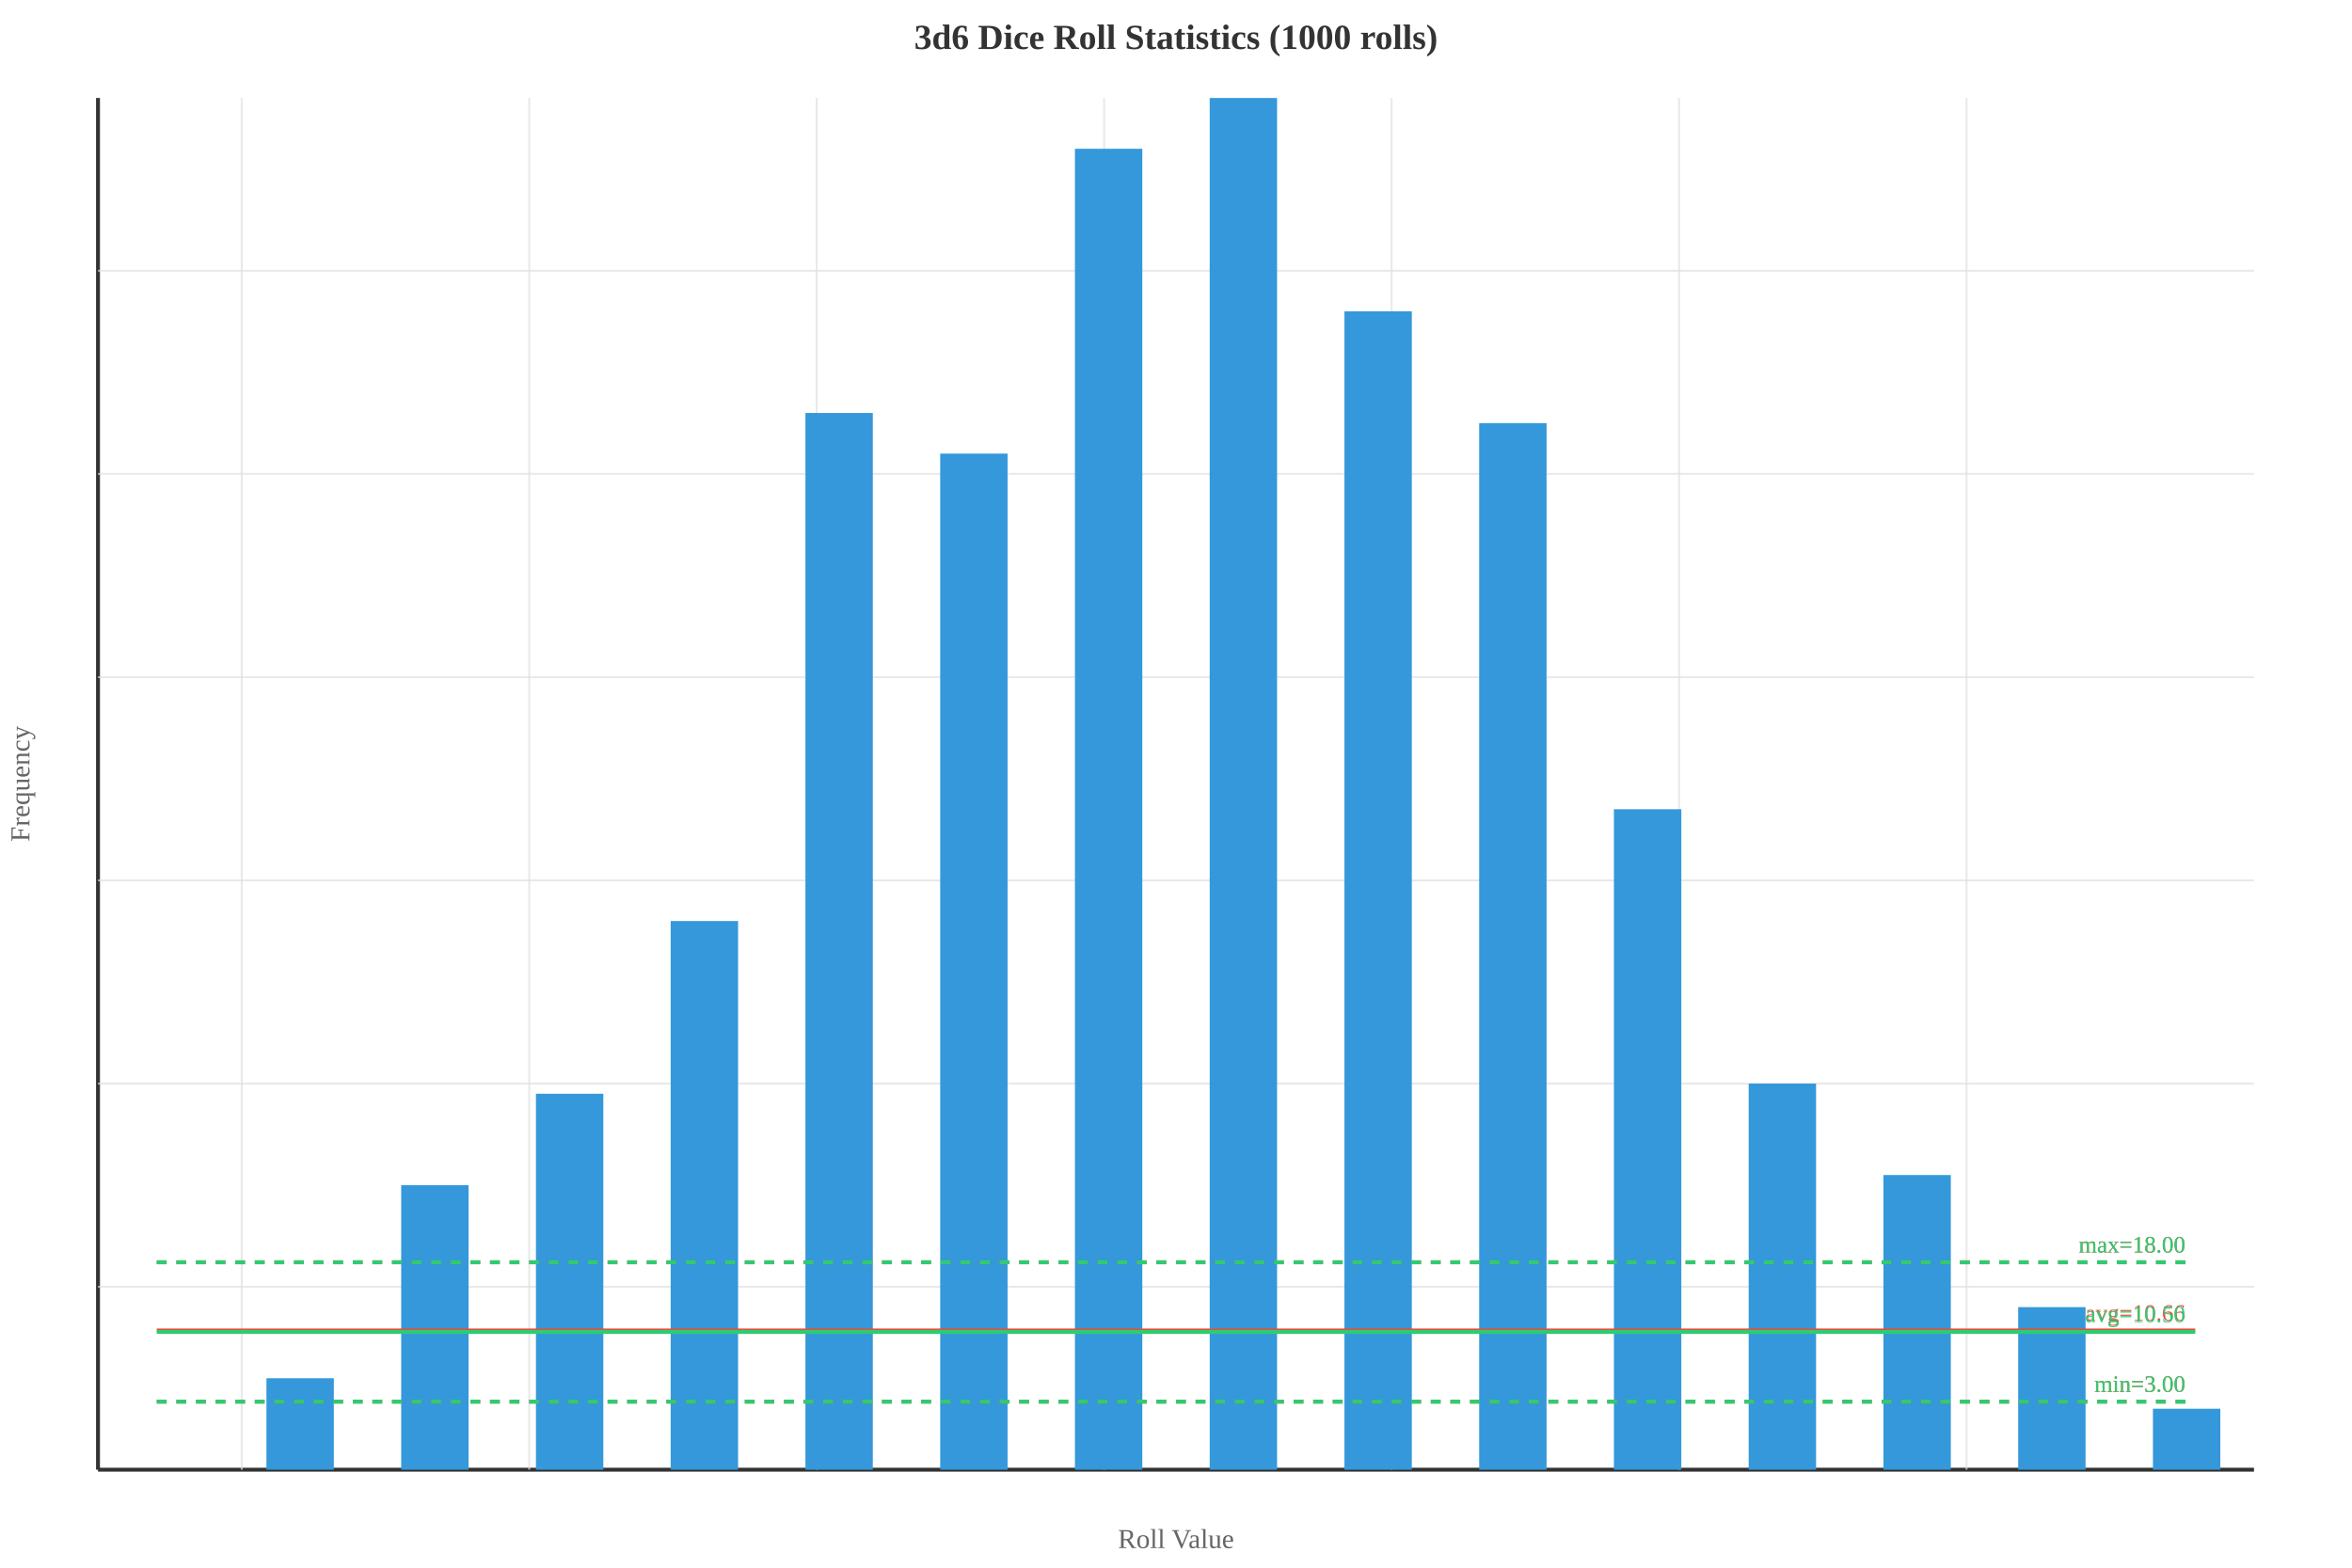
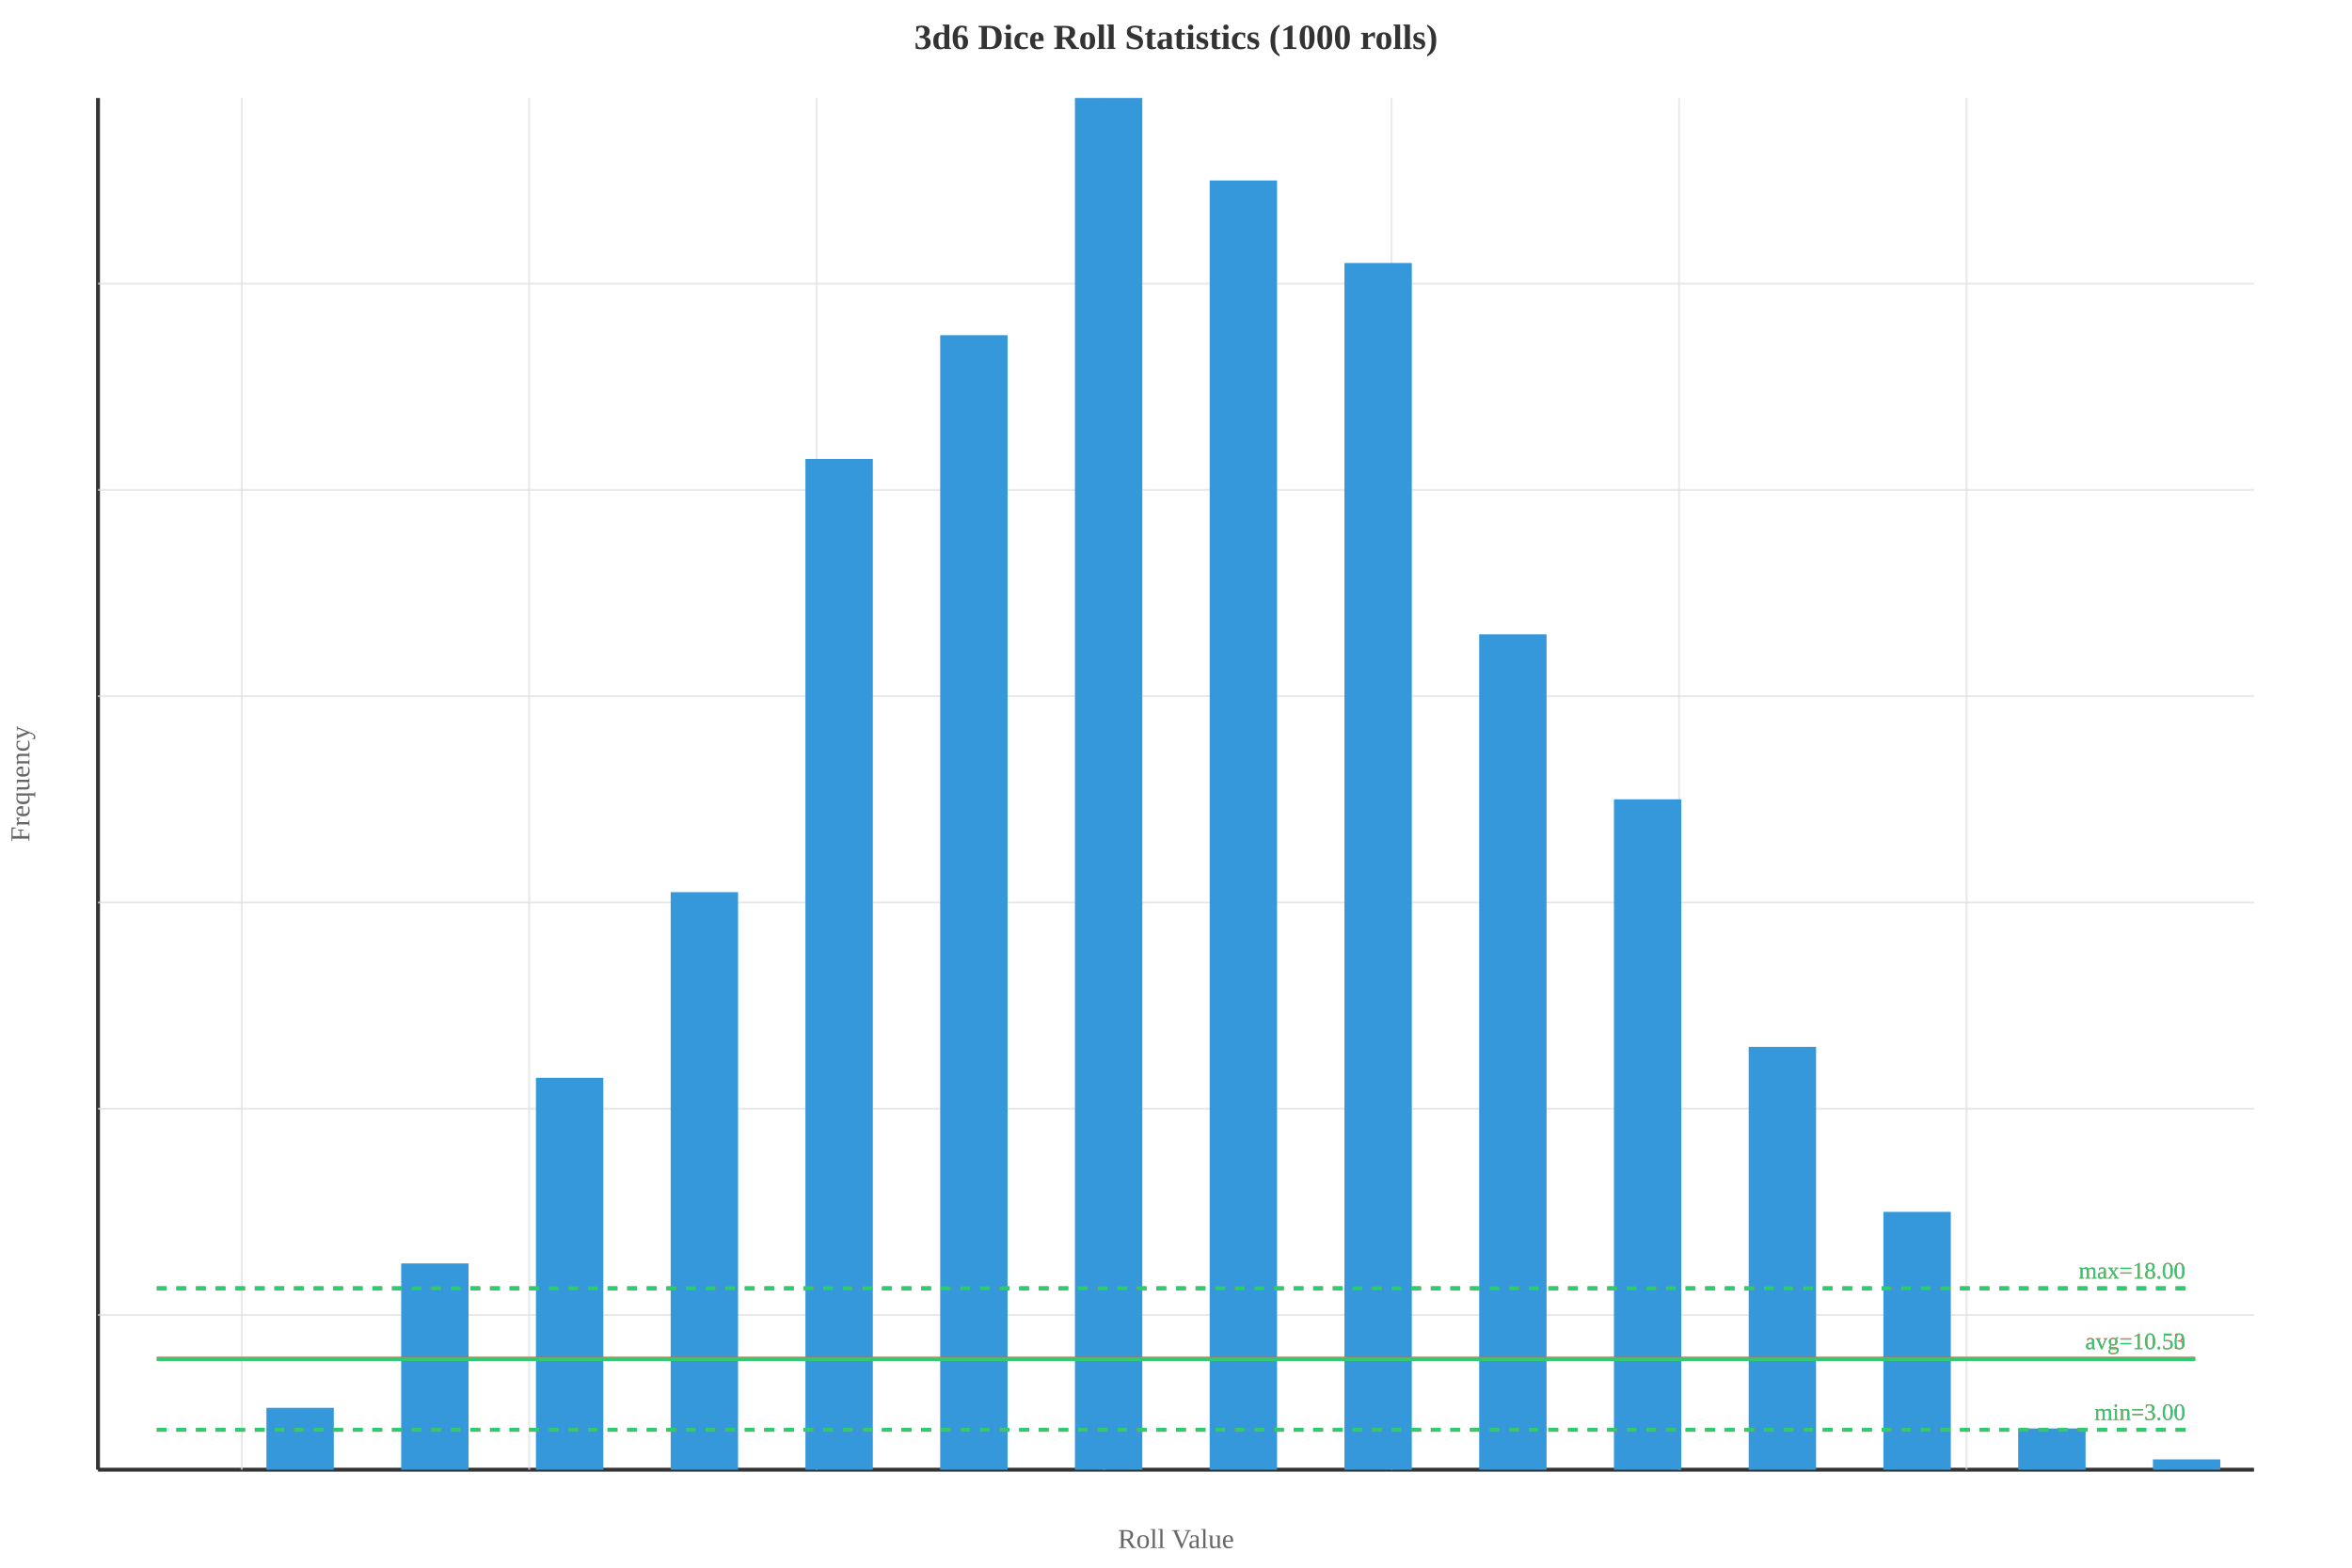
<svg xmlns="http://www.w3.org/2000/svg" width="1200" height="800" viewBox="0 0 1200 800">
  <rect width="100%" height="100%" fill="rgb(255,255,255)" />
  <line x1="50" y1="50" x2="50" y2="750" stroke="rgb(51,51,51)" stroke-width="2" />
  <line x1="50" y1="750" x2="1150" y2="750" stroke="rgb(51,51,51)" stroke-width="2" />
-   <line x1="50" y1="656.67" x2="1150" y2="656.67" stroke="rgb(224,224,224)" stroke-width="1.0" opacity="0.7" />
-   <line x1="50" y1="552.96" x2="1150" y2="552.96" stroke="rgb(224,224,224)" stroke-width="1.0" opacity="0.7" />
-   <line x1="50" y1="449.26" x2="1150" y2="449.26" stroke="rgb(224,224,224)" stroke-width="1.0" opacity="0.7" />
-   <line x1="50" y1="345.56" x2="1150" y2="345.56" stroke="rgb(224,224,224)" stroke-width="1.0" opacity="0.7" />
-   <line x1="50" y1="241.85" x2="1150" y2="241.85" stroke="rgb(224,224,224)" stroke-width="1.0" opacity="0.7" />
-   <line x1="50" y1="138.15" x2="1150" y2="138.15" stroke="rgb(224,224,224)" stroke-width="1.0" opacity="0.7" />
+   <line x1="50" y1="671.05" x2="1150" y2="671.05" stroke="rgb(224,224,224)" stroke-width="1.0" opacity="0.7" />
+   <line x1="50" y1="565.79" x2="1150" y2="565.79" stroke="rgb(224,224,224)" stroke-width="1.0" opacity="0.7" />
+   <line x1="50" y1="460.53" x2="1150" y2="460.53" stroke="rgb(224,224,224)" stroke-width="1.0" opacity="0.7" />
+   <line x1="50" y1="355.26" x2="1150" y2="355.26" stroke="rgb(224,224,224)" stroke-width="1.0" opacity="0.7" />
+   <line x1="50" y1="250.00" x2="1150" y2="250.00" stroke="rgb(224,224,224)" stroke-width="1.0" opacity="0.7" />
+   <line x1="50" y1="144.74" x2="1150" y2="144.74" stroke="rgb(224,224,224)" stroke-width="1.0" opacity="0.7" />
  <line x1="123.33" y1="50" x2="123.33" y2="750" stroke="rgb(224,224,224)" stroke-width="1.0" opacity="0.7" />
  <line x1="270.00" y1="50" x2="270.00" y2="750" stroke="rgb(224,224,224)" stroke-width="1.0" opacity="0.7" />
  <line x1="416.67" y1="50" x2="416.67" y2="750" stroke="rgb(224,224,224)" stroke-width="1.0" opacity="0.7" />
  <line x1="563.33" y1="50" x2="563.33" y2="750" stroke="rgb(224,224,224)" stroke-width="1.0" opacity="0.7" />
  <line x1="710.00" y1="50" x2="710.00" y2="750" stroke="rgb(224,224,224)" stroke-width="1.0" opacity="0.7" />
  <line x1="856.67" y1="50" x2="856.67" y2="750" stroke="rgb(224,224,224)" stroke-width="1.0" opacity="0.7" />
  <line x1="1003.33" y1="50" x2="1003.33" y2="750" stroke="rgb(224,224,224)" stroke-width="1.0" opacity="0.7" />
  <rect x="67.188" y="750" width="34.375" height="0" fill="rgb(52,152,219)" />
-   <rect x="135.938" y="703.333" width="34.375" height="46.667" fill="rgb(52,152,219)" />
-   <rect x="204.688" y="604.815" width="34.375" height="145.185" fill="rgb(52,152,219)" />
-   <rect x="273.438" y="558.148" width="34.375" height="191.852" fill="rgb(52,152,219)" />
-   <rect x="342.188" y="470" width="34.375" height="280" fill="rgb(52,152,219)" />
-   <rect x="410.938" y="210.741" width="34.375" height="539.259" fill="rgb(52,152,219)" />
-   <rect x="479.688" y="231.481" width="34.375" height="518.519" fill="rgb(52,152,219)" />
-   <rect x="548.438" y="75.926" width="34.375" height="674.074" fill="rgb(52,152,219)" />
-   <rect x="617.188" y="50" width="34.375" height="700" fill="rgb(52,152,219)" />
-   <rect x="685.938" y="158.889" width="34.375" height="591.111" fill="rgb(52,152,219)" />
-   <rect x="754.688" y="215.926" width="34.375" height="534.074" fill="rgb(52,152,219)" />
-   <rect x="823.438" y="412.963" width="34.375" height="337.037" fill="rgb(52,152,219)" />
-   <rect x="892.188" y="552.963" width="34.375" height="197.037" fill="rgb(52,152,219)" />
-   <rect x="960.938" y="599.63" width="34.375" height="150.37" fill="rgb(52,152,219)" />
-   <rect x="1029.688" y="667.037" width="34.375" height="82.963" fill="rgb(52,152,219)" />
-   <rect x="1098.438" y="718.889" width="34.375" height="31.111" fill="rgb(52,152,219)" />
+   <rect x="135.938" y="718.421" width="34.375" height="31.579" fill="rgb(52,152,219)" />
+   <rect x="204.688" y="644.737" width="34.375" height="105.263" fill="rgb(52,152,219)" />
+   <rect x="273.438" y="550" width="34.375" height="200" fill="rgb(52,152,219)" />
+   <rect x="342.188" y="455.263" width="34.375" height="294.737" fill="rgb(52,152,219)" />
+   <rect x="410.938" y="234.211" width="34.375" height="515.789" fill="rgb(52,152,219)" />
+   <rect x="479.688" y="171.053" width="34.375" height="578.947" fill="rgb(52,152,219)" />
+   <rect x="548.438" y="50" width="34.375" height="700" fill="rgb(52,152,219)" />
+   <rect x="617.188" y="92.105" width="34.375" height="657.895" fill="rgb(52,152,219)" />
+   <rect x="685.938" y="134.211" width="34.375" height="615.789" fill="rgb(52,152,219)" />
+   <rect x="754.688" y="323.684" width="34.375" height="426.316" fill="rgb(52,152,219)" />
+   <rect x="823.438" y="407.895" width="34.375" height="342.105" fill="rgb(52,152,219)" />
+   <rect x="892.188" y="534.211" width="34.375" height="215.789" fill="rgb(52,152,219)" />
+   <rect x="960.938" y="618.421" width="34.375" height="131.579" fill="rgb(52,152,219)" />
+   <rect x="1029.688" y="728.947" width="34.375" height="21.053" fill="rgb(52,152,219)" />
+   <rect x="1098.438" y="744.737" width="34.375" height="5.263" fill="rgb(52,152,219)" />
  <g id="statistical-overlays">
-     <line x1="80" y1="715.26" x2="1120" y2="715.26" stroke="rgb(231,76,60)" stroke-width="2" stroke-dasharray="5,5" />
-     <text x="1115" y="710.26" font-size="12" fill="rgb(231,76,60)" text-anchor="end">min=3.00</text>
-     <line x1="80" y1="644.15" x2="1120" y2="644.15" stroke="rgb(231,76,60)" stroke-width="2" stroke-dasharray="5,5" />
-     <text x="1115" y="639.15" font-size="12" fill="rgb(231,76,60)" text-anchor="end">max=18.00</text>
-     <line x1="80" y1="678.95" x2="1120" y2="678.95" stroke="rgb(231,76,60)" stroke-width="2" />
-     <text x="1115" y="673.95" font-size="12" fill="rgb(231,76,60)" text-anchor="end">avg=10.66</text>
-     <line x1="80" y1="715.26" x2="1120" y2="715.26" stroke="rgb(46,204,113)" stroke-width="2" stroke-dasharray="5,5" />
-     <text x="1115" y="710.26" font-size="12" fill="rgb(46,204,113)" text-anchor="end">min=3.00</text>
-     <line x1="80" y1="644.15" x2="1120" y2="644.15" stroke="rgb(46,204,113)" stroke-width="2" stroke-dasharray="5,5" />
-     <text x="1115" y="639.15" font-size="12" fill="rgb(46,204,113)" text-anchor="end">max=18.00</text>
-     <line x1="80" y1="679.70" x2="1120" y2="679.70" stroke="rgb(46,204,113)" stroke-width="2" />
-     <text x="1115" y="674.70" font-size="12" fill="rgb(46,204,113)" text-anchor="end">avg=10.50</text>
+     <line x1="80" y1="729.62" x2="1120" y2="729.62" stroke="rgb(231,76,60)" stroke-width="2" stroke-dasharray="5,5" />
+     <text x="1115" y="724.62" font-size="12" fill="rgb(231,76,60)" text-anchor="end">min=3.00</text>
+     <line x1="80" y1="657.44" x2="1120" y2="657.44" stroke="rgb(231,76,60)" stroke-width="2" stroke-dasharray="5,5" />
+     <text x="1115" y="652.44" font-size="12" fill="rgb(231,76,60)" text-anchor="end">max=18.00</text>
+     <line x1="80" y1="693.38" x2="1120" y2="693.38" stroke="rgb(231,76,60)" stroke-width="2" />
+     <text x="1115" y="688.38" font-size="12" fill="rgb(231,76,60)" text-anchor="end">avg=10.53</text>
+     <line x1="80" y1="729.62" x2="1120" y2="729.62" stroke="rgb(46,204,113)" stroke-width="2" stroke-dasharray="5,5" />
+     <text x="1115" y="724.62" font-size="12" fill="rgb(46,204,113)" text-anchor="end">min=3.00</text>
+     <line x1="80" y1="657.44" x2="1120" y2="657.44" stroke="rgb(46,204,113)" stroke-width="2" stroke-dasharray="5,5" />
+     <text x="1115" y="652.44" font-size="12" fill="rgb(46,204,113)" text-anchor="end">max=18.00</text>
+     <line x1="80" y1="693.53" x2="1120" y2="693.53" stroke="rgb(46,204,113)" stroke-width="2" />
+     <text x="1115" y="688.53" font-size="12" fill="rgb(46,204,113)" text-anchor="end">avg=10.50</text>
  </g>
  <text x="600" y="25" font-size="18" font-weight="bold" fill="#333" text-anchor="middle">3d6 Dice Roll Statistics (1000 rolls)</text>
  <text x="600" y="790" font-size="14" fill="#666" text-anchor="middle">Roll Value</text>
  <text x="15" y="400" font-size="14" fill="#666" text-anchor="middle" transform="rotate(-90 15 400)">Frequency</text>
</svg>
